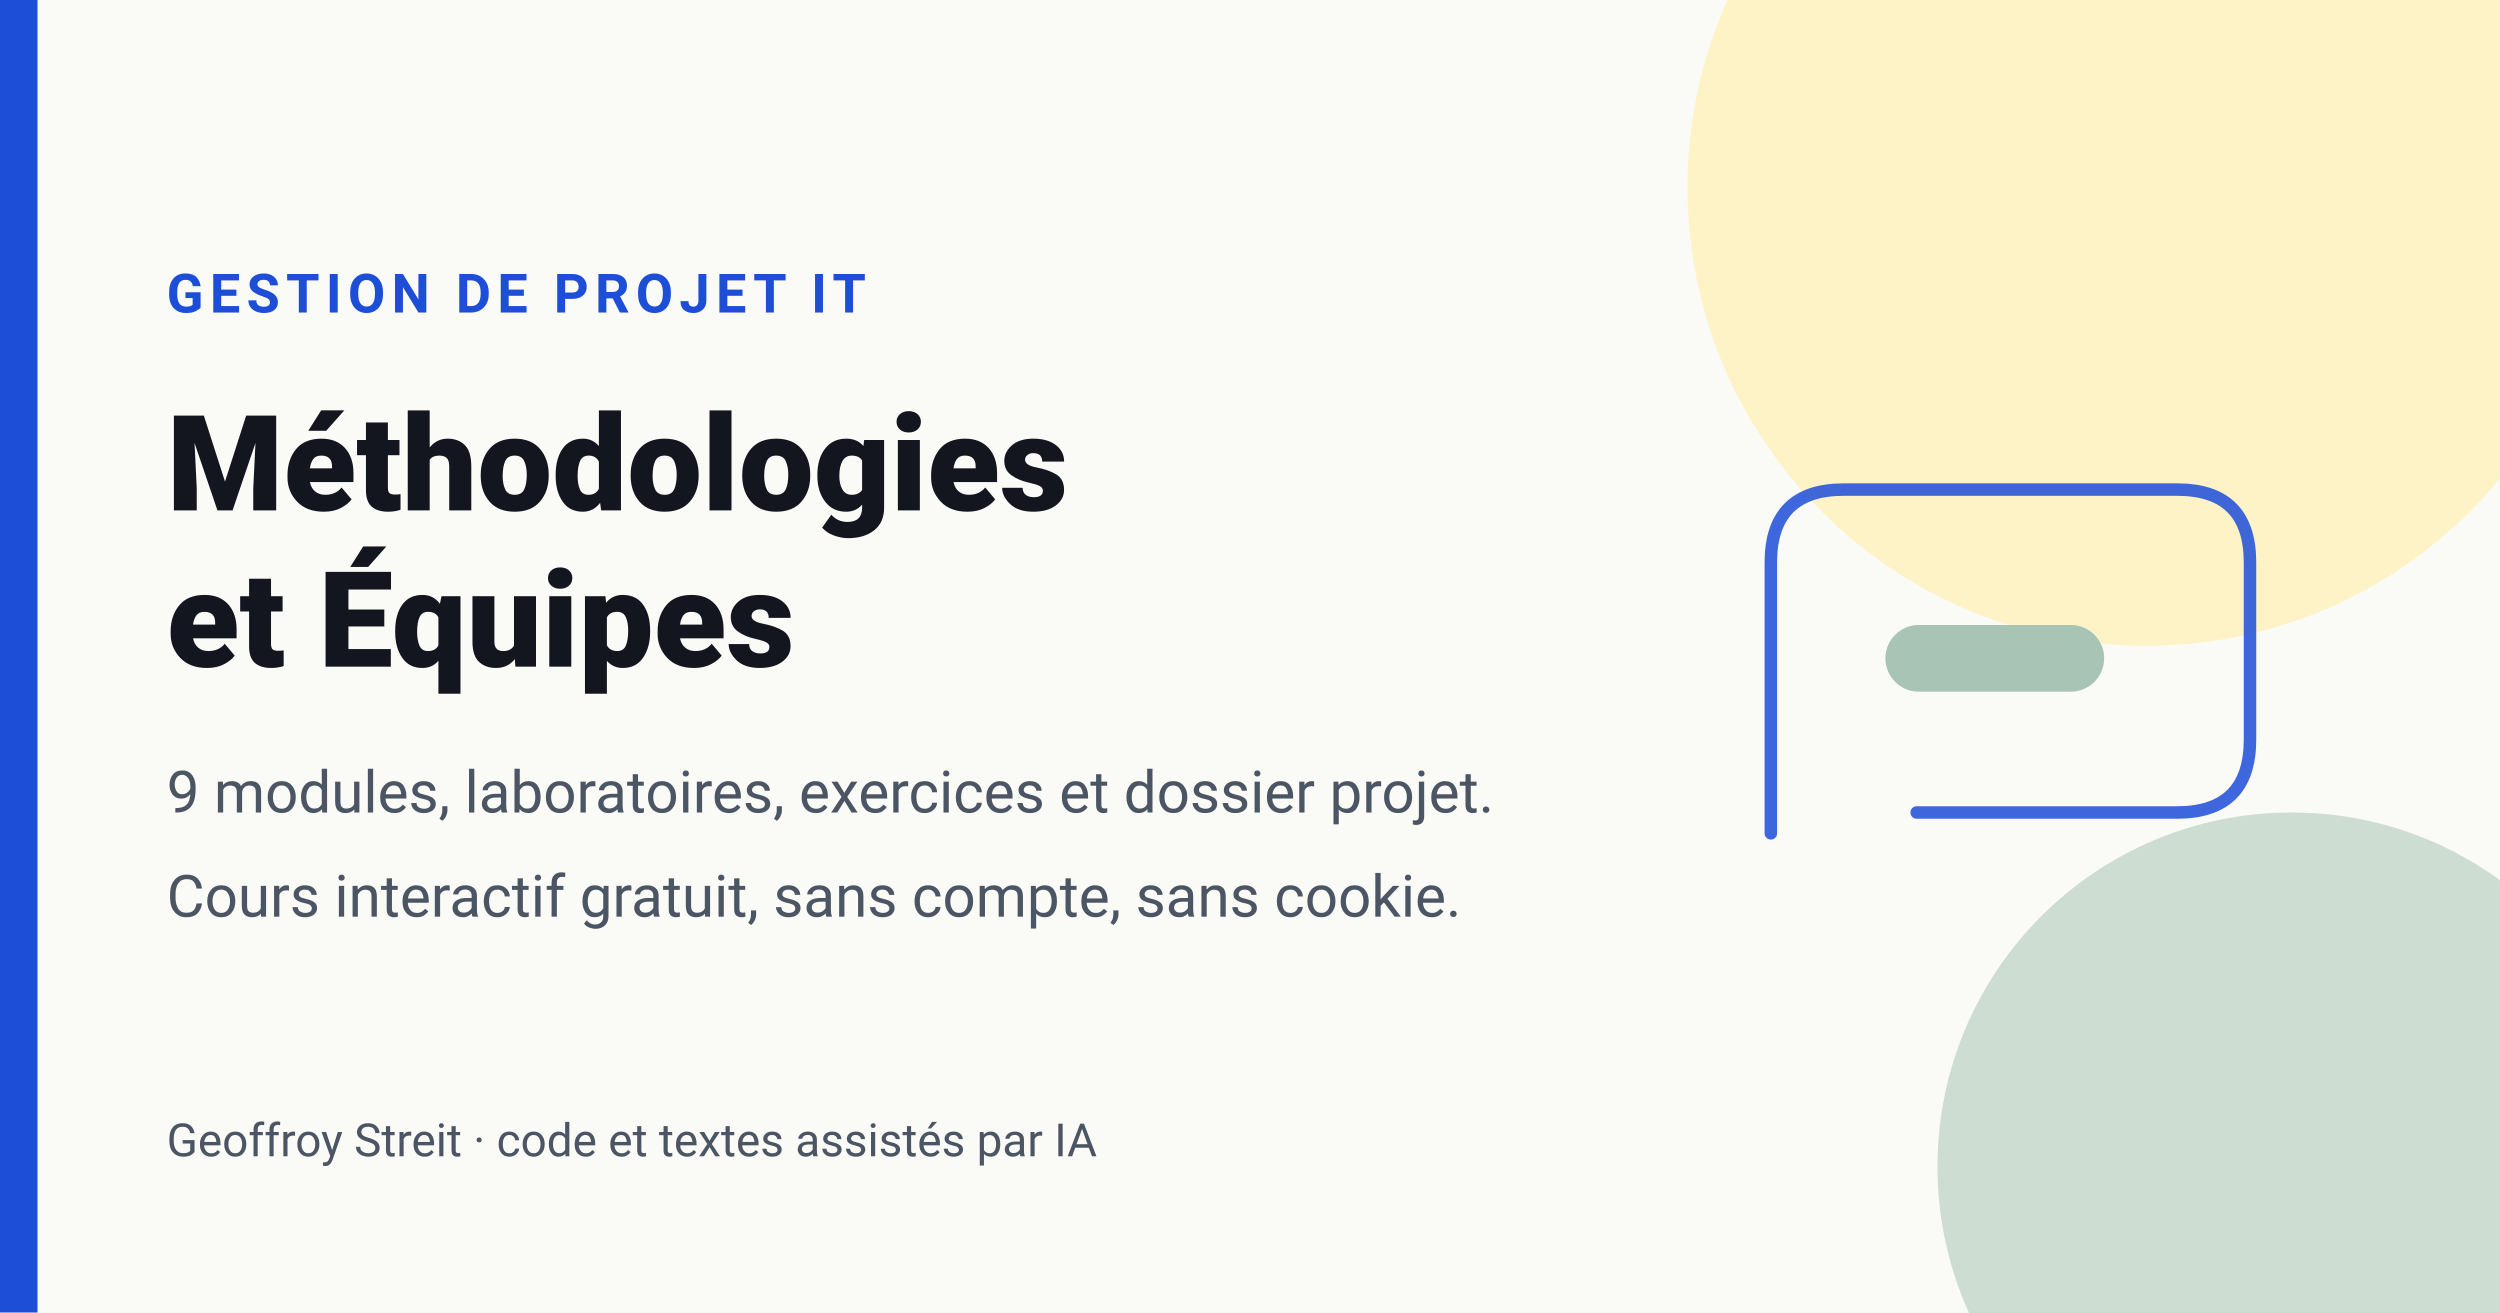
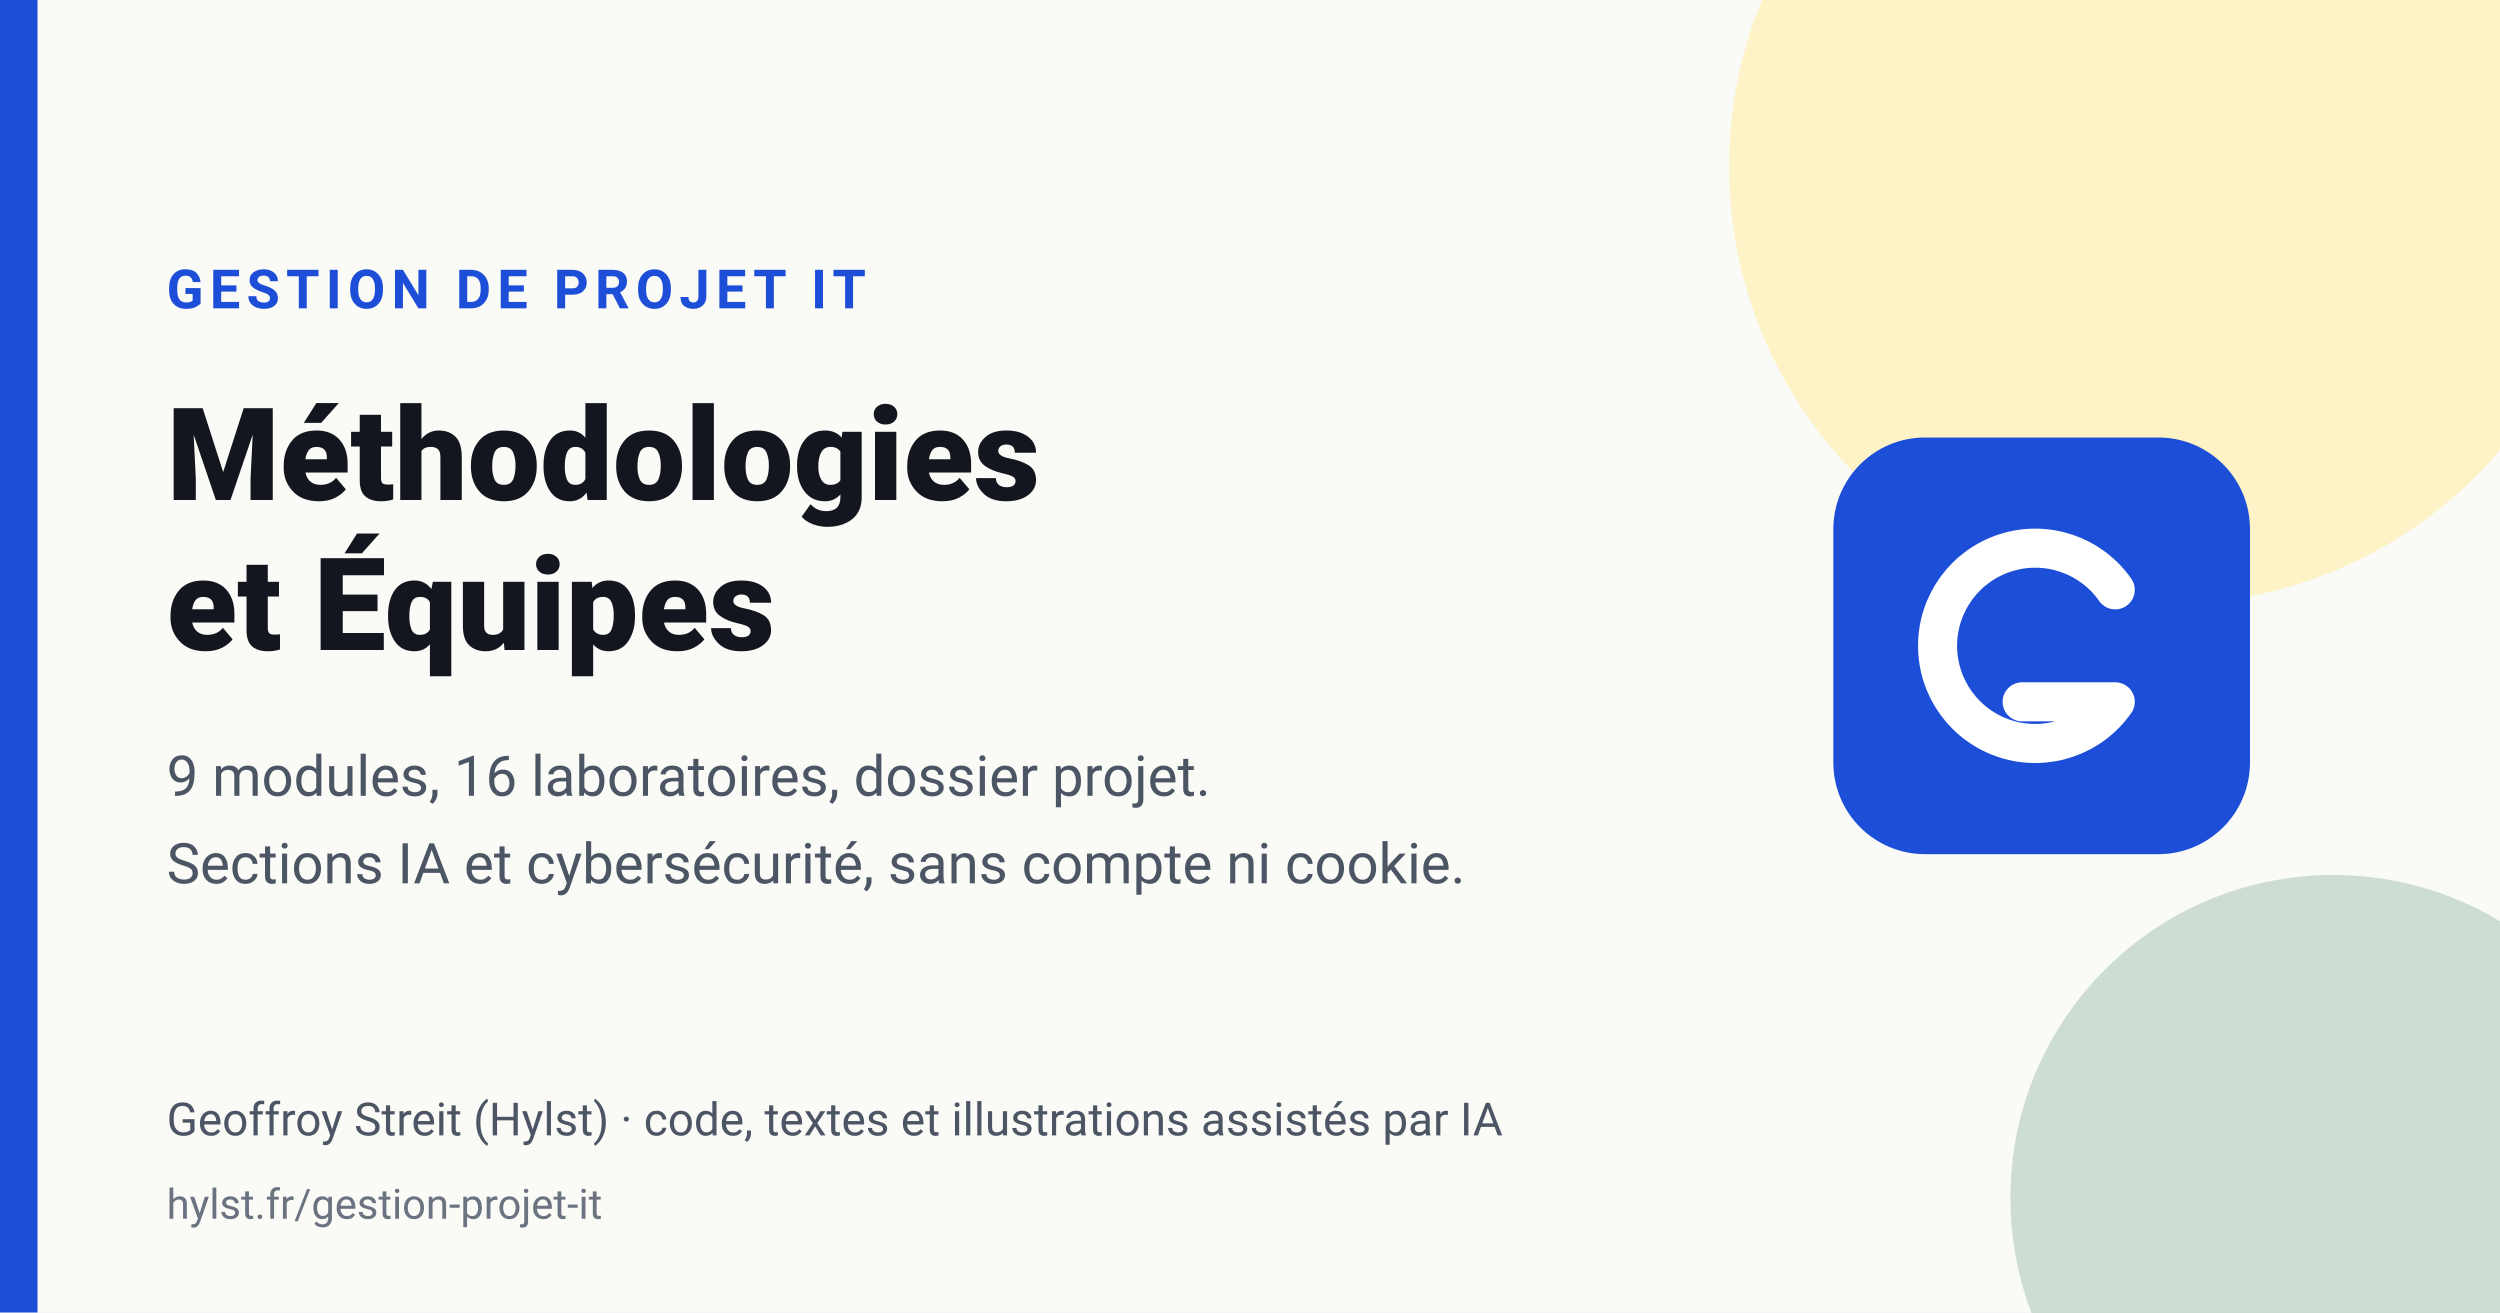
<svg xmlns="http://www.w3.org/2000/svg" width="1200" height="630" viewBox="0 0 1200 630">
  <rect width="1200" height="630" fill="#fafaf7" />
  <rect x="0" y="0" width="18" height="630" fill="#1d4ed8" />
-   <circle cx="1030" cy="90" r="220" fill="#fef3c7" />
-   <circle cx="1100" cy="560" r="170" fill="#a7c4b5" opacity="0.55" />
+   <circle cx="1040" cy="80" r="210" fill="#fef3c7" />
+   <circle cx="1120" cy="575" r="155" fill="#a7c4b5" opacity="0.55" />
  <g font-family="system-ui, -apple-system, Segoe UI, Roboto, sans-serif" fill="#14161f">
-     <text x="80" y="150" font-size="26" font-weight="700" fill="#1d4ed8" letter-spacing="3">GESTION DE PROJET IT</text>
-     <text x="80" y="245" font-size="64" font-weight="800">Méthodologies</text>
-     <text x="80" y="320" font-size="64" font-weight="800">et Équipes</text>
-     <text x="80" y="390" font-size="28" fill="#4b5563">9 modules, laboratoires, exercices et dossier projet.</text>
-     <text x="80" y="440" font-size="28" fill="#4b5563">Cours interactif gratuit, sans compte, sans cookie.</text>
-     <text x="80" y="555" font-size="22" fill="#4b5563">Geoffroy Streit · code et textes assistés par IA</text>
+     <text x="80" y="148" font-size="26" font-weight="700" fill="#1d4ed8" letter-spacing="3">GESTION DE PROJET IT</text>
+     <text x="80" y="240" font-size="62" font-weight="800">Méthodologies</text>
+     <text x="80" y="312" font-size="62" font-weight="800">et Équipes</text>
+     <text x="80" y="382" font-size="27" fill="#4b5563">9 modules, 16 laboratoires, dossier projet.</text>
+     <text x="80" y="424" font-size="27" fill="#4b5563">Sections IA et cybersécurité, sans compte ni cookie.</text>
+     <text x="80" y="545" font-size="22" fill="#4b5563">Geoffroy Streit (Hylst) · code, textes et illustrations assistés par IA</text>
+     <text x="80" y="585" font-size="20" fill="#6b7280">hylst.fr/gestion-projet-it</text>
  </g>
-   <g fill="none" stroke="#1d4ed8" stroke-width="6" stroke-linecap="round" opacity="0.85">
-     <path d="M850 400 V270 Q850 235 885 235 H1045 Q1080 235 1080 270 V355 Q1080 390 1045 390 H920" />
+   <rect x="880" y="210" width="200" height="200" rx="44" fill="#1d4ed8" />
+   <g transform="translate(880 210) scale(3.125)">
+     <path d="M43.3 23.4 A15 15 0 1 0 43.3 40.6 H29" fill="none" stroke="#ffffff" stroke-width="6" stroke-linecap="round" stroke-linejoin="round" />
  </g>
-   <rect x="905" y="300" width="105" height="32" rx="16" fill="#a7c4b5" />
</svg>
